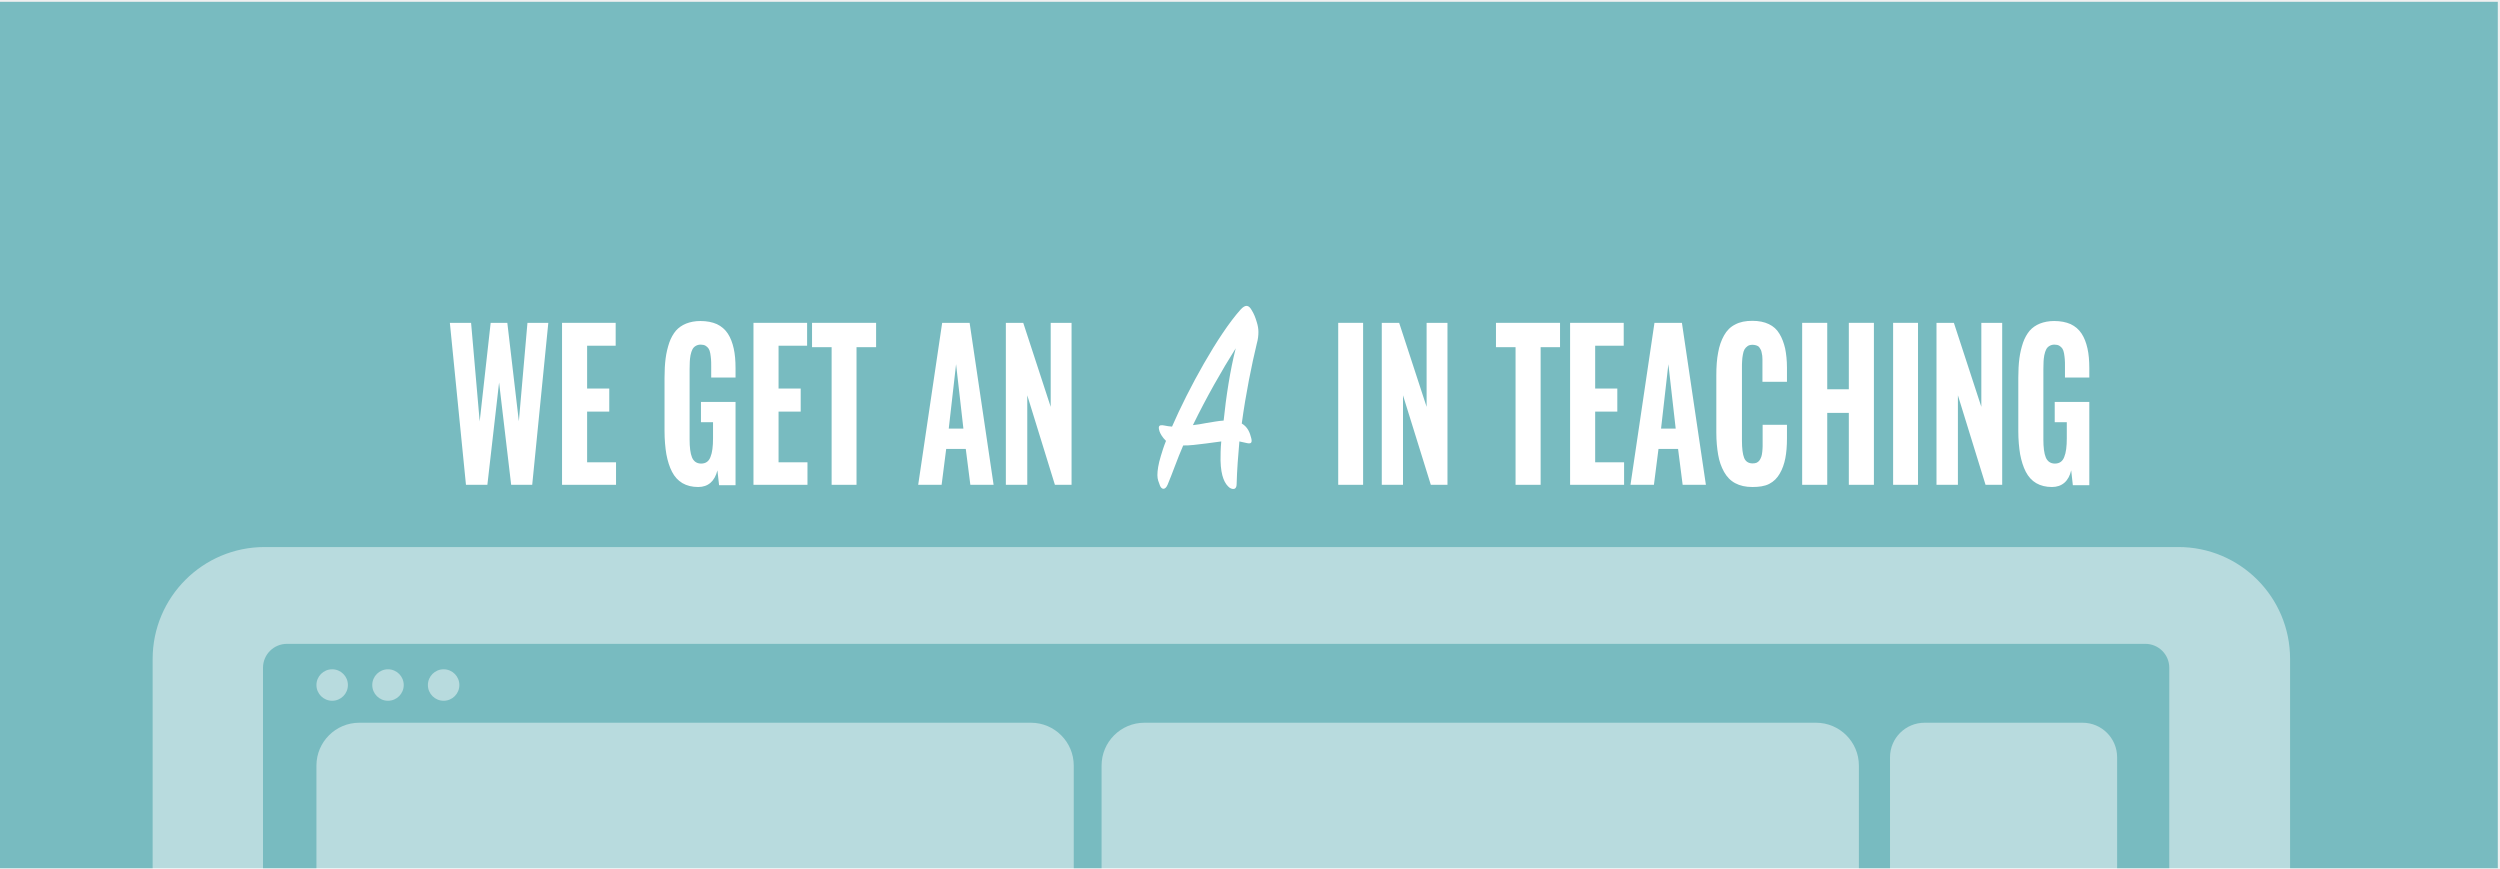
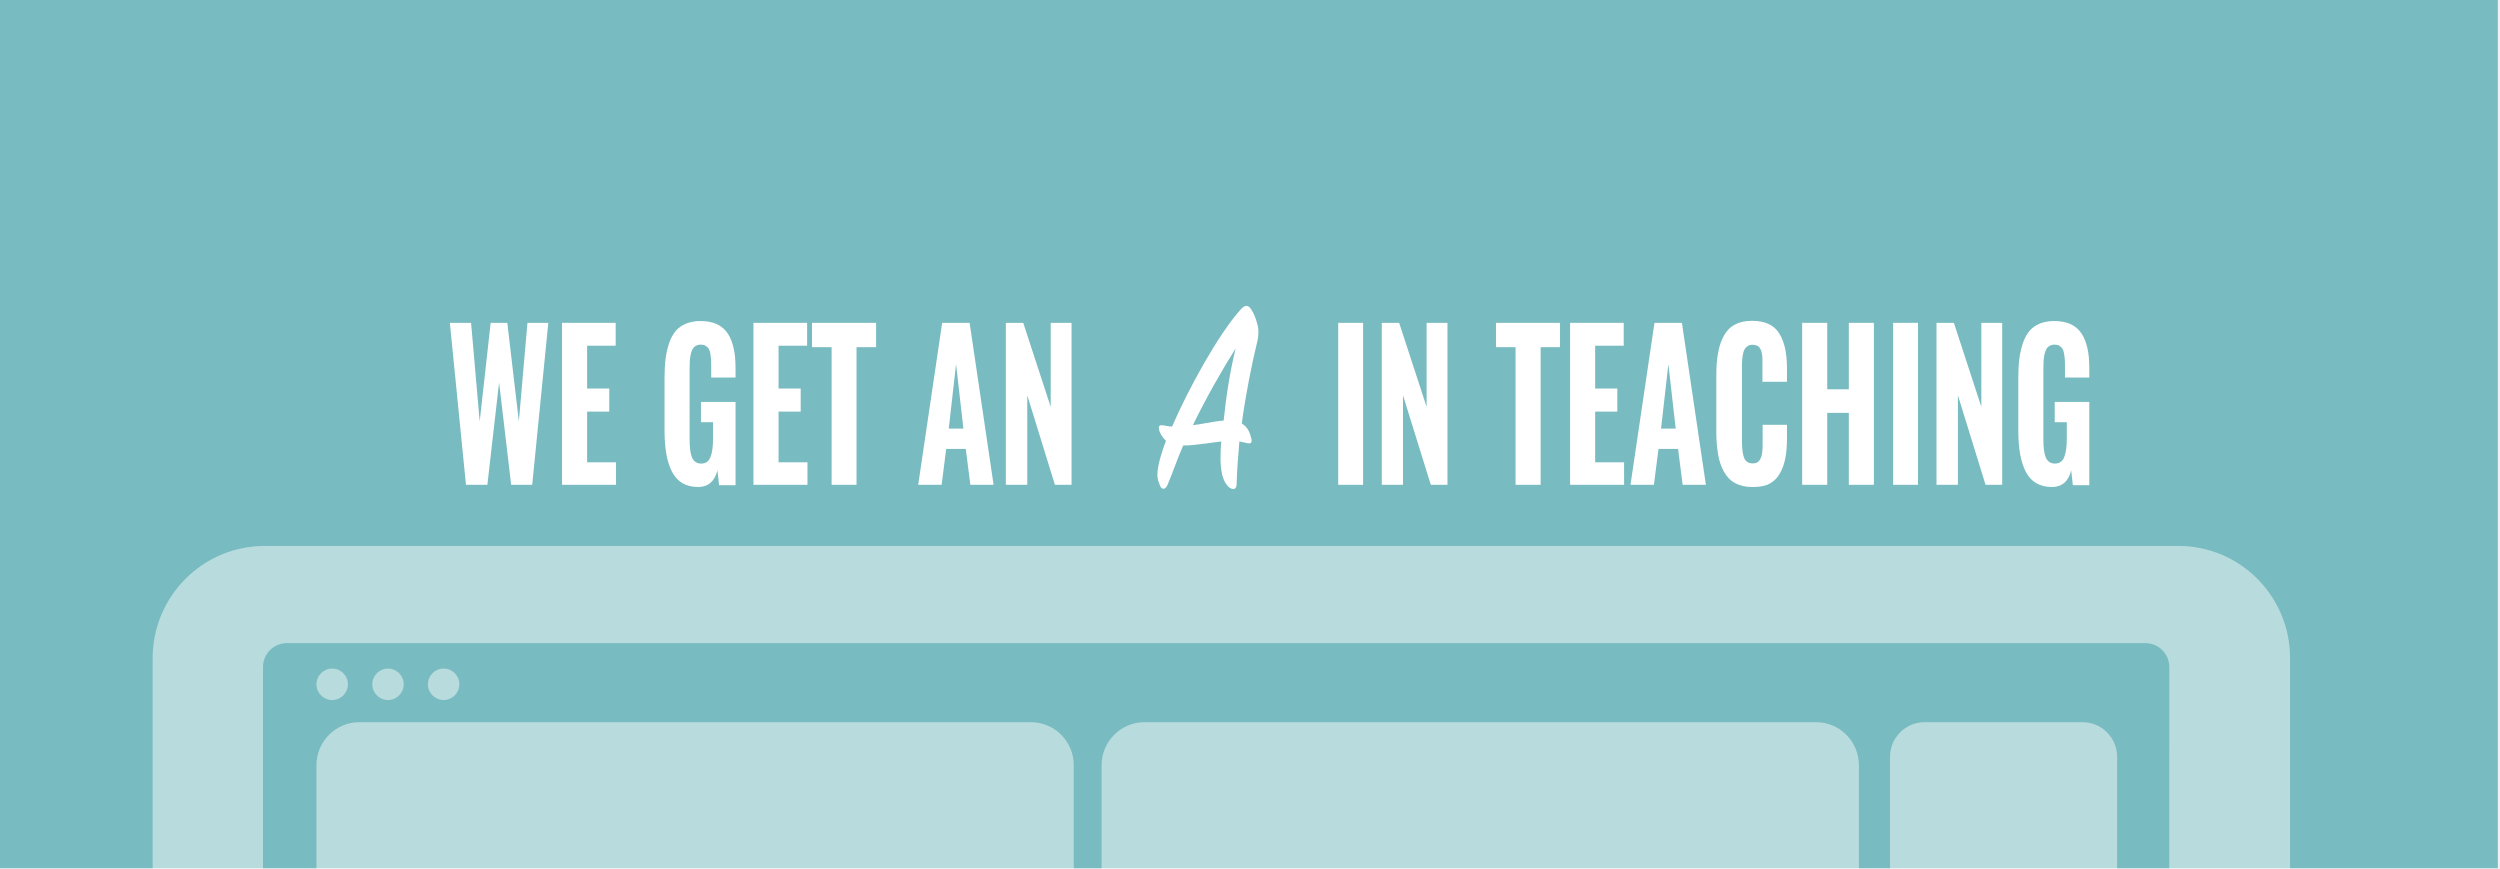
<svg xmlns="http://www.w3.org/2000/svg" xmlns:xlink="http://www.w3.org/1999/xlink" version="1.1" id="Layer_1" x="0px" y="0px" viewBox="0 0 1366 474.4" style="enable-background:new 0 0 1366 474.4;" xml:space="preserve">
  <style type="text/css">
	.st0{clip-path:url(#SVGID_2_);}
	.st1{opacity:0.44;}
	.st2{fill:#FFFFFF;}
	.st3{fill:none;stroke:#FFFFFF;stroke-width:45.62;stroke-miterlimit:10;}
	.st4{clip-path:url(#SVGID_4_);}
	.st5{fill:#78BBC0;}
	.st6{opacity:0.47;}
	.st7{enable-background:new    ;}
</style>
  <g>
-     <defs>
-       <rect id="SVGID_1_" x="-0.3" y="588.1" width="1366.7" height="477" />
-     </defs>
-     <clipPath id="SVGID_2_">
-       <use xlink:href="#SVGID_1_" style="overflow:visible;" />
-     </clipPath>
-     <g class="st0">
-       <g class="st1">
-         <rect x="227.6" y="442" class="st2" width="915" height="769.1" />
-         <line class="st3" x1="127.5" y1="442" x2="127.5" y2="1211.1" />
-         <line class="st3" x1="1238.5" y1="442" x2="1238.5" y2="1211.1" />
+     <g>
+       <defs>
+         <rect id="SVGID_1_" x="-0.3" y="588.1" width="1366.7" height="477" />
+       </defs>
+       <clipPath id="SVGID_2_">
+         <use xlink:href="#SVGID_1_" style="overflow:visible;" />
+       </clipPath>
+       <g class="st0">
+         <g class="st1">
+           <rect x="227.6" y="442" class="st2" width="915" height="769.1" />
+           <line class="st3" x1="127.5" y1="442" x2="127.5" y2="1211.1" />
+           <line class="st3" x1="1238.5" y1="442" x2="1238.5" y2="1211.1" />
+         </g>
      </g>
    </g>
  </g>
  <g>
-     <defs>
-       <rect id="SVGID_3_" x="-1.9" y="1" width="1366.7" height="477" />
-     </defs>
-     <clipPath id="SVGID_4_">
-       <use xlink:href="#SVGID_3_" style="overflow:visible;" />
-     </clipPath>
-     <g class="st4">
-       <rect x="-1.9" y="-2.6" class="st5" width="1366.7" height="477" />
-       <g class="st6">
-         <circle class="st2" cx="181.5" cy="374.3" r="8.6" />
-         <path class="st2" d="M196.3,394.9h367c12.9,0,23.4,10.5,23.4,23.4v195.9c0,12.9-10.5,23.4-23.4,23.4h-367     c-12.9,0-23.4-10.5-23.4-23.4V418.3C172.9,405.4,183.4,394.9,196.3,394.9z" />
-         <circle class="st2" cx="242.4" cy="374.3" r="8.6" />
-         <circle class="st2" cx="212" cy="374.3" r="8.6" />
-         <path class="st2" d="M1051.6,394.9h86.3c10.5,0,18.9,8.5,18.9,18.9v204.9c0,10.5-8.5,18.9-18.9,18.9h-86.3     c-10.5,0-18.9-8.5-18.9-18.9V413.8C1032.7,403.3,1041.2,394.9,1051.6,394.9z" />
-         <path class="st2" d="M1190.1,298.9H144.6c-33.8,0-61.2,27.4-61.2,61.2V949h1167.9V360C1251.3,326.2,1223.9,298.8,1190.1,298.9z      M1185.2,880.8c0,7.3-5.9,13.1-13.1,13.2c0,0,0,0,0,0H156.8c-7.3,0-13.1-5.9-13.1-13.1l0,0v-516c0-7.3,5.9-13.1,13.1-13.1     c0,0,0,0,0,0h1015.4c7.3,0,13.1,5.9,13.1,13.1l0,0L1185.2,880.8z" />
-         <path class="st2" d="M625.3,394.9h367c12.9,0,23.4,10.5,23.4,23.4v195.9c0,12.9-10.5,23.4-23.4,23.4h-367     c-12.9,0-23.4-10.5-23.4-23.4V418.3C601.9,405.4,612.4,394.9,625.3,394.9z" />
+     <g>
+       <defs>
+         <rect id="SVGID_3_" x="-1.9" y="-0.6" width="1366.7" height="478.6" />
+       </defs>
+       <clipPath id="SVGID_4_">
+         <use xlink:href="#SVGID_3_" style="overflow:visible;" />
+       </clipPath>
+       <g class="st4">
+         <rect x="-1.9" y="-4.2" class="st5" width="1366.7" height="478.6" />
+         <g class="st6">
+           <ellipse class="st2" cx="181.5" cy="373.9" rx="8.6" ry="8.6" />
+           <path class="st2" d="M196.3,394.6h367c12.9,0,23.4,10.5,23.4,23.5v196.6c0,12.9-10.5,23.5-23.4,23.5h-367      c-12.9,0-23.4-10.5-23.4-23.5V418.1C172.9,405.2,183.4,394.6,196.3,394.6z" />
+           <ellipse class="st2" cx="242.4" cy="373.9" rx="8.6" ry="8.6" />
+           <ellipse class="st2" cx="212" cy="373.9" rx="8.6" ry="8.6" />
+           <path class="st2" d="M1051.6,394.6h86.3c10.5,0,18.9,8.5,18.9,19v205.6c0,10.5-8.5,19-18.9,19h-86.3c-10.5,0-18.9-8.5-18.9-19      V413.6C1032.7,403,1041.2,394.6,1051.6,394.6z" />
+           <path class="st2" d="M1190.1,298.3H144.6c-33.8,0-61.2,27.5-61.2,61.4v590.9h1167.9v-591      C1251.3,325.7,1223.9,298.2,1190.1,298.3z M1185.2,882.2c0,7.3-5.9,13.1-13.1,13.2l0,0H156.8c-7.3,0-13.1-5.9-13.1-13.1l0,0      V364.5c0-7.3,5.9-13.1,13.1-13.1l0,0h1015.4c7.3,0,13.1,5.9,13.1,13.1l0,0L1185.2,882.2z" />
+           <path class="st2" d="M625.3,394.6h367c12.9,0,23.4,10.5,23.4,23.5v196.6c0,12.9-10.5,23.5-23.4,23.5h-367      c-12.9,0-23.4-10.5-23.4-23.5V418.1C601.9,405.2,612.4,394.6,625.3,394.6z" />
+         </g>
      </g>
    </g>
  </g>
  <g class="st7">
    <path class="st2" d="M254.6,264.9l-8.8-88.5h11.6l4.7,53.9l6-53.9h9.1l6.3,53.8l4.7-53.8h11.4l-8.8,88.5h-11.5l-6.6-55.9l-6.4,55.9   H254.6z" />
    <path class="st2" d="M307.1,264.9v-88.5h29.3v12.5h-15.6v23.4h12.1v12.6h-12.1v27.7h15.8v12.3H307.1z" />
-     <path class="st2" d="M381.5,266.1c-3.3,0-6.2-0.7-8.6-2.1c-2.4-1.4-4.3-3.5-5.7-6.2c-1.4-2.7-2.4-5.9-3.1-9.6   c-0.6-3.6-1-7.9-1-12.7v-29.1c0-4,0.2-7.5,0.6-10.6c0.4-3.1,1.1-5.9,2-8.6c0.9-2.6,2.2-4.8,3.6-6.5c1.5-1.7,3.4-3,5.6-3.9   c2.3-0.9,4.9-1.4,7.8-1.4c3.5,0,6.5,0.6,9,1.7c2.5,1.2,4.5,2.9,6,5.2c1.5,2.3,2.5,5,3.2,8.1c0.7,3.1,1,6.7,1,10.9v5h-13.3v-6   c0-1.6,0-3-0.1-4c-0.1-1-0.2-2.1-0.4-3.2c-0.2-1.1-0.5-2-0.9-2.6c-0.4-0.6-1-1.2-1.7-1.6c-0.7-0.4-1.6-0.6-2.7-0.6   c-1.1,0-2,0.3-2.8,0.8c-0.8,0.5-1.3,1.1-1.7,1.9c-0.4,0.7-0.7,1.8-1,3.1c-0.2,1.3-0.4,2.5-0.4,3.5c0,1-0.1,2.4-0.1,4.1v38.4   c0,4.3,0.4,7.6,1.3,9.8c0.9,2.2,2.6,3.4,5,3.4c2.5,0,4.2-1.2,5.1-3.6c1-2.4,1.4-5.8,1.4-10.3v-8.7h-6.6v-11.1h18.9v45.5h-9   l-0.9-8.1C390.5,263,386.9,266.1,381.5,266.1z" />
-     <path class="st2" d="M411.7,264.9v-88.5h29.3v12.5h-15.6v23.4h12.1v12.6h-12.1v27.7h15.8v12.3H411.7z" />
+     <path class="st2" d="M381.5,266.1c-3.3,0-6.2-0.7-8.6-2.1s-4.3-3.5-5.7-6.2c-1.4-2.7-2.4-5.9-3.1-9.6c-0.6-3.6-1-7.9-1-12.7v-29.1   c0-4,0.2-7.5,0.6-10.6s1.1-5.9,2-8.6c0.9-2.6,2.2-4.8,3.6-6.5c1.5-1.7,3.4-3,5.6-3.9c2.3-0.9,4.9-1.4,7.8-1.4c3.5,0,6.5,0.6,9,1.7   c2.5,1.2,4.5,2.9,6,5.2s2.5,5,3.2,8.1s1,6.7,1,10.9v5h-13.3v-6c0-1.6,0-3-0.1-4s-0.2-2.1-0.4-3.2c-0.2-1.1-0.5-2-0.9-2.6   s-1-1.2-1.7-1.6c-0.7-0.4-1.6-0.6-2.7-0.6s-2,0.3-2.8,0.8s-1.3,1.1-1.7,1.9c-0.4,0.7-0.7,1.8-1,3.1c-0.2,1.3-0.4,2.5-0.4,3.5   s-0.1,2.4-0.1,4.1v38.4c0,4.3,0.4,7.6,1.3,9.8s2.6,3.4,5,3.4c2.5,0,4.2-1.2,5.1-3.6c1-2.4,1.4-5.8,1.4-10.3v-8.7H383v-11.1h18.9   v45.5h-9L392,257C390.5,263,386.9,266.1,381.5,266.1z" />
+     <path class="st2" d="M411.7,264.9v-88.5H441v12.5h-15.6v23.4h12.1v12.6h-12.1v27.7h15.8v12.3H411.7z" />
    <path class="st2" d="M454.4,264.9v-75.2h-10.7v-13.3h35v13.3H468v75.2H454.4z" />
-     <path class="st2" d="M501.7,264.9l13.1-88.5h15l13.1,88.5h-12.7l-2.5-19.6h-10.7l-2.5,19.6H501.7z M518.4,234.2h8l-4-35.2   L518.4,234.2z" />
+     <path class="st2" d="M501.7,264.9l13.1-88.5h15l13.1,88.5h-12.7l-2.5-19.6H517l-2.5,19.6H501.7z M518.4,234.2h8l-4-35.2   L518.4,234.2z" />
    <path class="st2" d="M549.6,264.9v-88.5h9.5l15,45.9v-45.9h11.4v88.5h-9.1L561.3,216v48.9H549.6z" />
  </g>
  <g class="st7">
    <path class="st2" d="M666.9,251.6c0-2.8,0-6.4,0.4-10.4l-8.2,1.1c-4.7,0.6-9.3,1.2-12.6,1.1c-3.2,7.3-5.8,15-8.5,21.4   c-1.4,3.3-3.4,2.6-4.2,0.5c-0.7-1.9-1.4-3.3-1.4-5.7s0.5-6,1.9-10.5c0.7-2.3,1.5-5,2.8-8.2c-2.1-2-3.2-4.2-3.5-5.1   c-0.9-2.9-0.5-3.9,2.6-3.3c1.6,0.3,2.6,0.5,4.2,0.6c8.8-20.3,25.1-50.2,37.5-64c2.6-2.8,4.4-2.6,6.1,0.5c1.2,2,1.9,3.7,2.7,6.4   c0.6,1.9,0.9,3.6,0.9,5.4s-0.2,4-0.9,6.4c-2.7,11.2-6,27.3-8.2,43.6c3.2,1.9,4.4,4.8,5.2,8.1c0.6,2.5-0.2,3.1-2.4,2.6l-4.1-0.9   c-0.7,7.8-1.3,15.7-1.5,23.2c0,2.8-1.5,3.4-3.7,2.2C669.3,264.6,667.1,260.5,666.9,251.6z M675.2,190.3c-7.5,11.9-16,26.8-23.4,42   c2.4-0.3,4.7-0.6,7-1.1c4-0.6,6.6-1.2,9.8-1.4C669.9,217,672.2,202,675.2,190.3z" />
  </g>
  <g class="st7">
    <path class="st2" d="M731.2,264.9v-88.5h13.6v88.5H731.2z" />
    <path class="st2" d="M755,264.9v-88.5h9.5l15,45.9v-45.9h11.4v88.5h-9.1L766.6,216v48.9H755z" />
    <path class="st2" d="M828.1,264.9v-75.2h-10.7v-13.3h35v13.3h-10.6v75.2H828.1z" />
    <path class="st2" d="M857.9,264.9v-88.5h29.3v12.5h-15.6v23.4h12.1v12.6h-12.1v27.7h15.8v12.3H857.9z" />
    <path class="st2" d="M890.9,264.9l13.1-88.5h15l13.1,88.5h-12.7l-2.5-19.6h-10.7l-2.5,19.6H890.9z M907.6,234.2h8l-4-35.2   L907.6,234.2z" />
-     <path class="st2" d="M957.5,266.1c-3.7,0-6.8-0.7-9.4-2.1c-2.6-1.4-4.6-3.5-6.1-6.2c-1.5-2.7-2.6-5.8-3.2-9.3   c-0.6-3.5-1-7.5-1-12.2v-31.2c0-4.8,0.3-9,1-12.5c0.6-3.5,1.7-6.6,3.2-9.3s3.5-4.7,6.1-6c2.6-1.4,5.7-2,9.4-2c3.5,0,6.5,0.6,9,1.8   c2.5,1.2,4.4,2.9,5.8,5.3c1.4,2.3,2.4,5,3.1,8c0.6,3,1,6.5,1,10.5v7.7H963v-8.3c0-1,0-1.7,0-2.1c0-0.4,0-1,0-1.9   c0-0.9-0.1-1.5-0.1-1.9c-0.1-0.4-0.2-0.9-0.3-1.6c-0.1-0.7-0.3-1.2-0.4-1.5c-0.2-0.3-0.4-0.7-0.7-1.2c-0.3-0.5-0.6-0.8-1-1   c-0.4-0.2-0.8-0.4-1.3-0.5s-1-0.2-1.6-0.2c-1.1,0-2,0.2-2.7,0.7c-0.7,0.5-1.3,1.1-1.7,1.8c-0.4,0.7-0.7,1.7-0.9,2.9   c-0.2,1.2-0.4,2.4-0.4,3.4c-0.1,1-0.1,2.4-0.1,4v39.5c0,4.3,0.4,7.5,1.2,9.5c0.8,2,2.4,3,4.6,3c0.9,0,1.6-0.1,2.3-0.4   c0.6-0.3,1.2-0.8,1.6-1.4c0.4-0.7,0.7-1.3,0.9-1.9c0.2-0.6,0.4-1.5,0.5-2.6c0.1-1.1,0.2-2.1,0.2-2.9c0-0.8,0-1.9,0-3.3v-8.6h13.3   v7.5c0,4.1-0.3,7.7-0.9,10.8s-1.6,5.9-3,8.3c-1.4,2.5-3.3,4.4-5.8,5.7S961,266.1,957.5,266.1z" />
+     <path class="st2" d="M957.5,266.1c-3.7,0-6.8-0.7-9.4-2.1c-2.6-1.4-4.6-3.5-6.1-6.2c-1.5-2.7-2.6-5.8-3.2-9.3   c-0.6-3.5-1-7.5-1-12.2v-31.2c0-4.8,0.3-9,1-12.5c0.6-3.5,1.7-6.6,3.2-9.3s3.5-4.7,6.1-6c2.6-1.4,5.7-2,9.4-2c3.5,0,6.5,0.6,9,1.8   s4.4,2.9,5.8,5.3c1.4,2.3,2.4,5,3.1,8c0.6,3,1,6.5,1,10.5v7.7H963v-8.3c0-1,0-1.7,0-2.1c0-0.4,0-1,0-1.9s-0.1-1.5-0.1-1.9   c-0.1-0.4-0.2-0.9-0.3-1.6c-0.1-0.7-0.3-1.2-0.4-1.5c-0.2-0.3-0.4-0.7-0.7-1.2s-0.6-0.8-1-1s-0.8-0.4-1.3-0.5s-1-0.2-1.6-0.2   c-1.1,0-2,0.2-2.7,0.7s-1.3,1.1-1.7,1.8s-0.7,1.7-0.9,2.9s-0.4,2.4-0.4,3.4c-0.1,1-0.1,2.4-0.1,4v39.5c0,4.3,0.4,7.5,1.2,9.5   s2.4,3,4.6,3c0.9,0,1.6-0.1,2.3-0.4c0.6-0.3,1.2-0.8,1.6-1.4c0.4-0.7,0.7-1.3,0.9-1.9c0.2-0.6,0.4-1.5,0.5-2.6s0.2-2.1,0.2-2.9   c0-0.8,0-1.9,0-3.3v-8.6h13.3v7.5c0,4.1-0.3,7.7-0.9,10.8s-1.6,5.9-3,8.3c-1.4,2.5-3.3,4.4-5.8,5.7S961,266.1,957.5,266.1z" />
    <path class="st2" d="M984.7,264.9v-88.5h13.7v36.3h11.8v-36.3h13.7v88.5h-13.7v-39.3h-11.8v39.3H984.7z" />
    <path class="st2" d="M1034.4,264.9v-88.5h13.6v88.5H1034.4z" />
    <path class="st2" d="M1058.1,264.9v-88.5h9.5l15,45.9v-45.9h11.4v88.5h-9.1l-15.1-48.9v48.9H1058.1z" />
-     <path class="st2" d="M1121.2,266.1c-3.3,0-6.2-0.7-8.6-2.1c-2.4-1.4-4.3-3.5-5.7-6.2c-1.4-2.7-2.4-5.9-3.1-9.6   c-0.6-3.6-1-7.9-1-12.7v-29.1c0-4,0.2-7.5,0.6-10.6c0.4-3.1,1.1-5.9,2-8.6c0.9-2.6,2.2-4.8,3.6-6.5c1.5-1.7,3.4-3,5.6-3.9   c2.3-0.9,4.9-1.4,7.8-1.4c3.5,0,6.5,0.6,9,1.7c2.5,1.2,4.5,2.9,6,5.2c1.5,2.3,2.5,5,3.2,8.1c0.7,3.1,1,6.7,1,10.9v5h-13.3v-6   c0-1.6,0-3-0.1-4c-0.1-1-0.2-2.1-0.4-3.2c-0.2-1.1-0.5-2-0.9-2.6s-1-1.2-1.7-1.6c-0.7-0.4-1.6-0.6-2.7-0.6c-1.1,0-2,0.3-2.8,0.8   c-0.8,0.5-1.3,1.1-1.7,1.9c-0.4,0.7-0.7,1.8-1,3.1c-0.2,1.3-0.4,2.5-0.4,3.5c0,1-0.1,2.4-0.1,4.1v38.4c0,4.3,0.4,7.6,1.3,9.8   c0.9,2.2,2.6,3.4,5,3.4c2.5,0,4.2-1.2,5.1-3.6c1-2.4,1.4-5.8,1.4-10.3v-8.7h-6.6v-11.1h18.9v45.5h-9l-0.9-8.1   C1130.3,263,1126.6,266.1,1121.2,266.1z" />
+     <path class="st2" d="M1121.2,266.1c-3.3,0-6.2-0.7-8.6-2.1s-4.3-3.5-5.7-6.2c-1.4-2.7-2.4-5.9-3.1-9.6c-0.6-3.6-1-7.9-1-12.7v-29.1   c0-4,0.2-7.5,0.6-10.6s1.1-5.9,2-8.6c0.9-2.6,2.2-4.8,3.6-6.5c1.5-1.7,3.4-3,5.6-3.9c2.3-0.9,4.9-1.4,7.8-1.4c3.5,0,6.5,0.6,9,1.7   c2.5,1.2,4.5,2.9,6,5.2s2.5,5,3.2,8.1s1,6.7,1,10.9v5h-13.3v-6c0-1.6,0-3-0.1-4s-0.2-2.1-0.4-3.2c-0.2-1.1-0.5-2-0.9-2.6   s-1-1.2-1.7-1.6c-0.7-0.4-1.6-0.6-2.7-0.6s-2,0.3-2.8,0.8s-1.3,1.1-1.7,1.9c-0.4,0.7-0.7,1.8-1,3.1c-0.2,1.3-0.4,2.5-0.4,3.5   s-0.1,2.4-0.1,4.1v38.4c0,4.3,0.4,7.6,1.3,9.8s2.6,3.4,5,3.4c2.5,0,4.2-1.2,5.1-3.6c1-2.4,1.4-5.8,1.4-10.3v-8.7h-6.6v-11.1h18.9   v45.5h-9l-0.9-8.1C1130.3,263,1126.6,266.1,1121.2,266.1z" />
  </g>
</svg>
